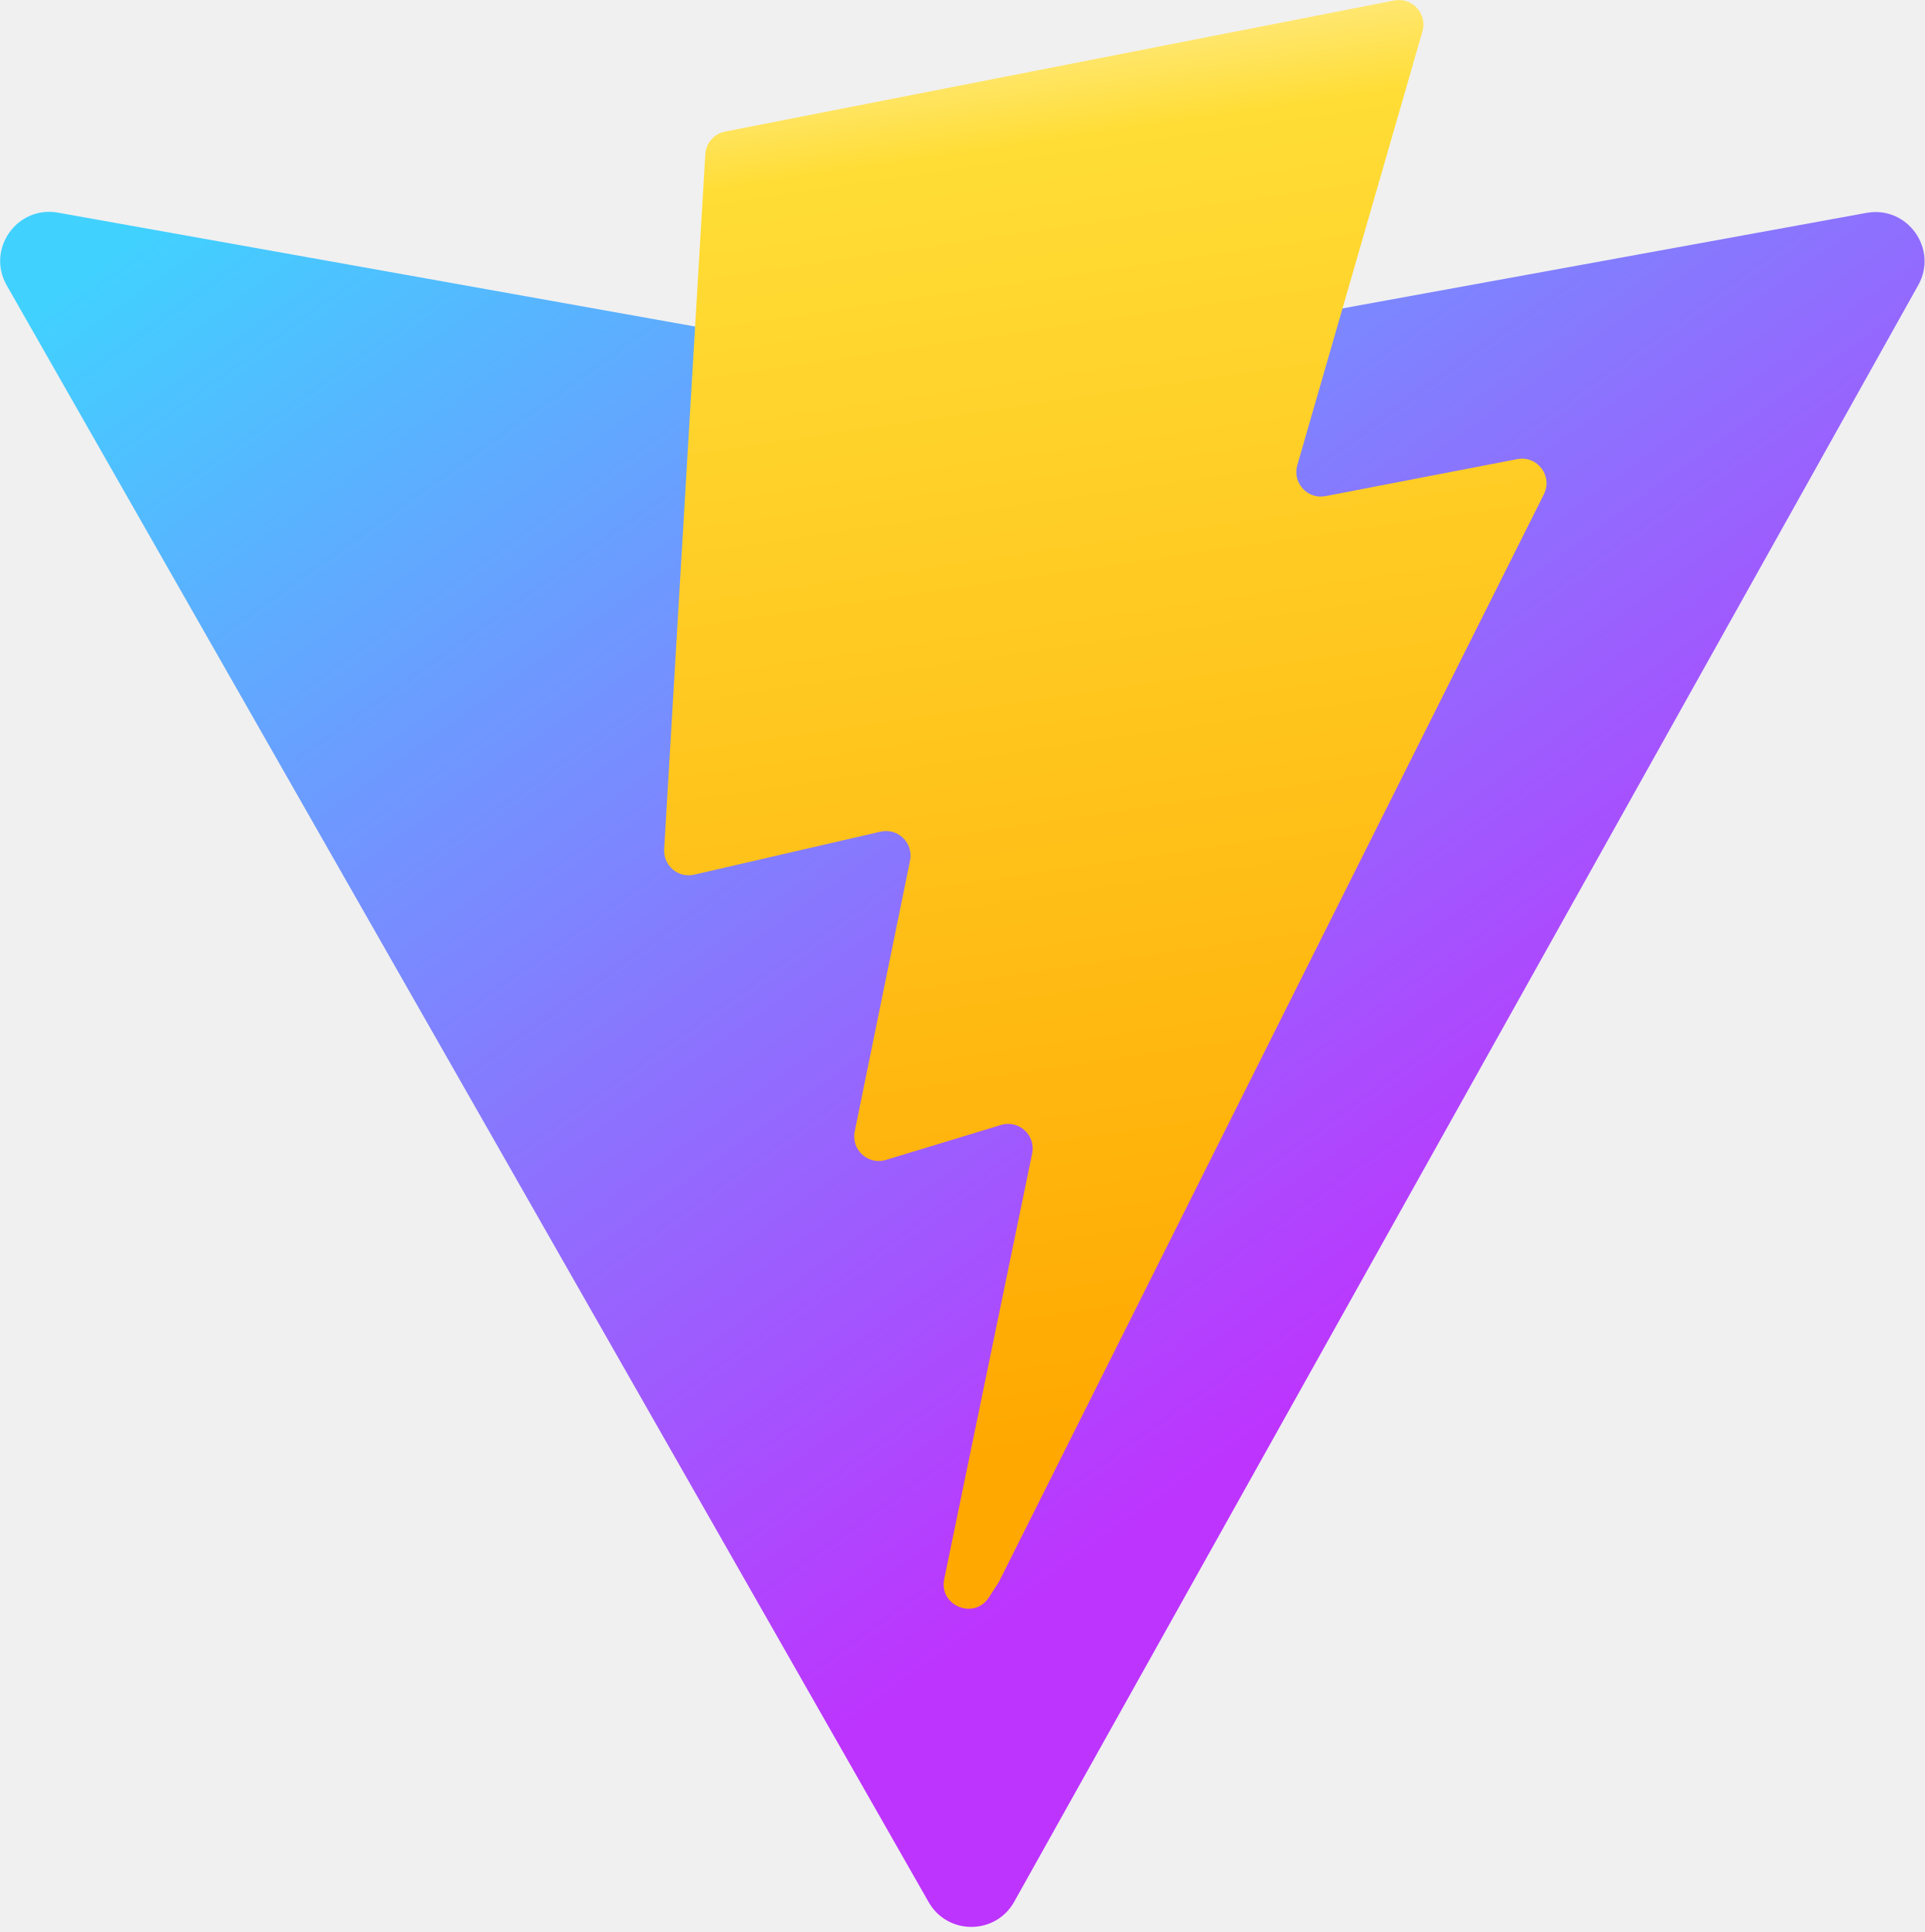
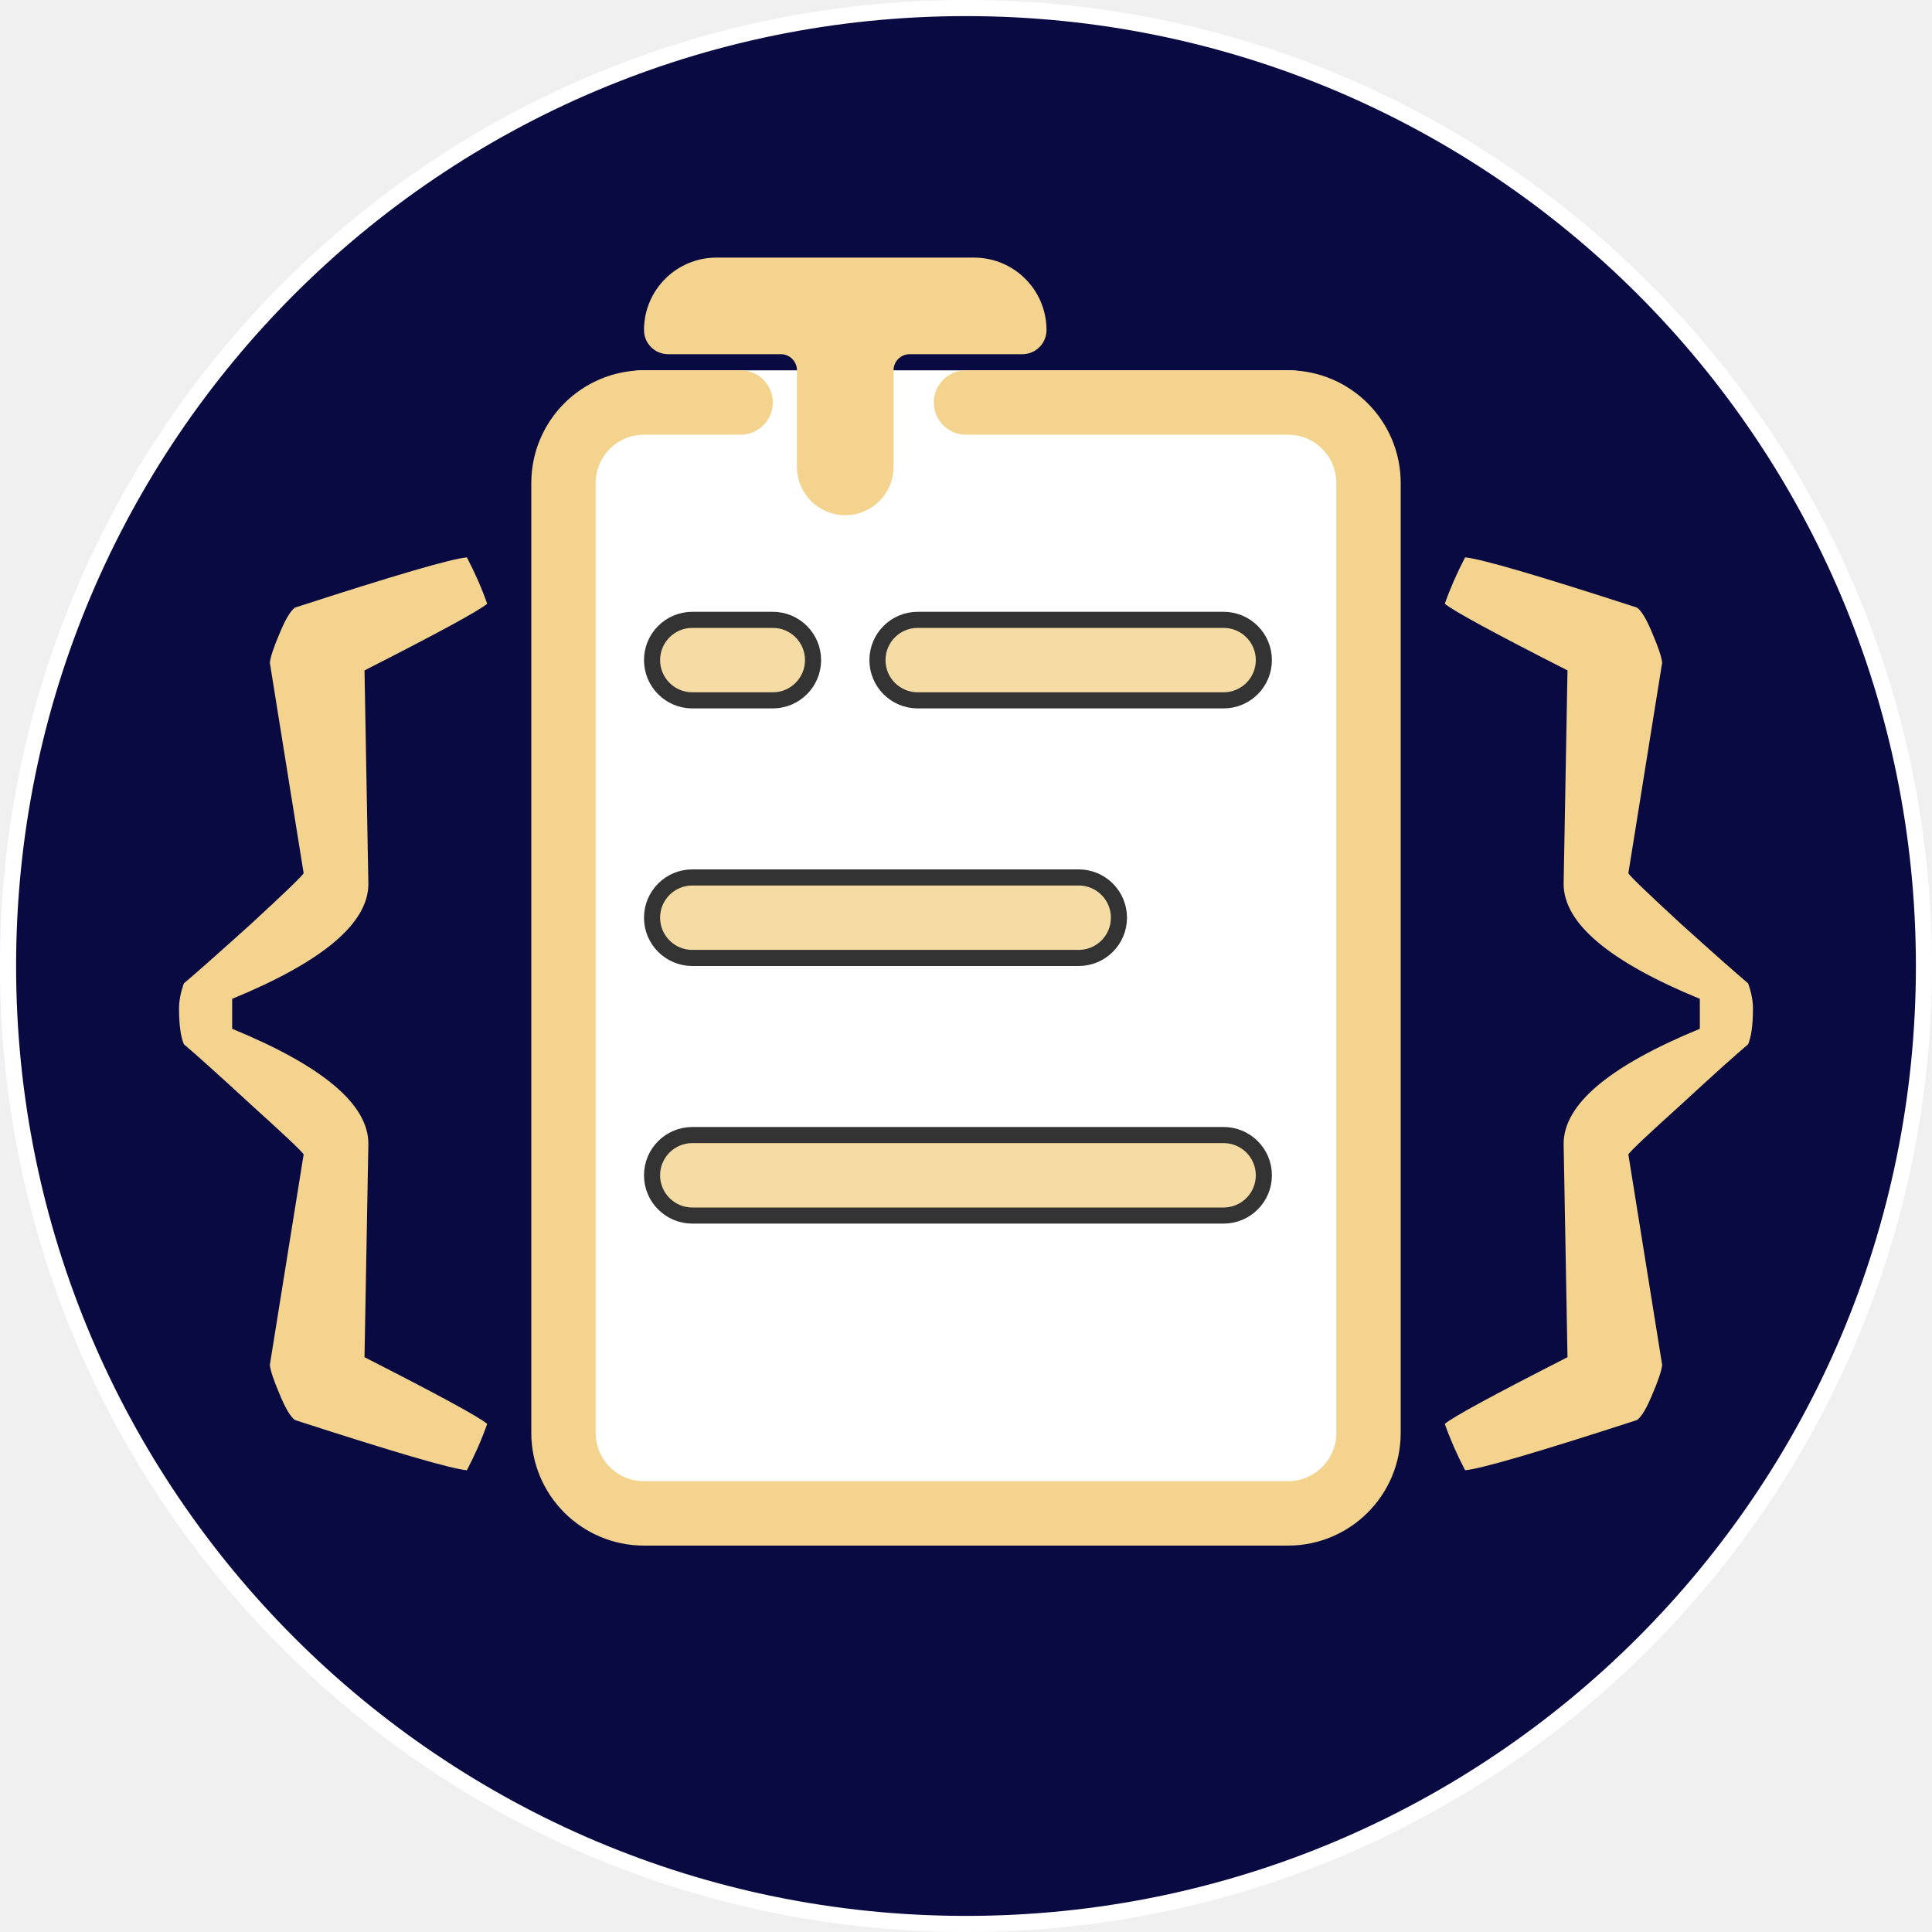
- <svg xmlns="http://www.w3.org/2000/svg" aria-hidden="true" role="img" class="iconify iconify--logos" width="31.88" height="32" preserveAspectRatio="xMidYMid meet" viewBox="0 0 256 257">
-   <defs>
-     <linearGradient id="IconifyId1813088fe1fbc01fb466" x1="-.828%" x2="57.636%" y1="7.652%" y2="78.411%">
-       <stop offset="0%" stop-color="#41D1FF" />
-       <stop offset="100%" stop-color="#BD34FE" />
-     </linearGradient>
-     <linearGradient id="IconifyId1813088fe1fbc01fb467" x1="43.376%" x2="50.316%" y1="2.242%" y2="89.03%">
-       <stop offset="0%" stop-color="#FFEA83" />
-       <stop offset="8.333%" stop-color="#FFDD35" />
-       <stop offset="100%" stop-color="#FFA800" />
-     </linearGradient>
-   </defs>
-   <path fill="url(#IconifyId1813088fe1fbc01fb466)" d="M255.153 37.938L134.897 252.976c-2.483 4.44-8.862 4.466-11.382.048L.875 37.958c-2.746-4.814 1.371-10.646 6.827-9.67l120.385 21.517a6.537 6.537 0 0 0 2.322-.004l117.867-21.483c5.438-.991 9.574 4.796 6.877 9.62Z" />
-   <path fill="url(#IconifyId1813088fe1fbc01fb467)" d="M185.432.063L96.44 17.501a3.268 3.268 0 0 0-2.634 3.014l-5.474 92.456a3.268 3.268 0 0 0 3.997 3.378l24.777-5.718c2.318-.535 4.413 1.507 3.936 3.838l-7.361 36.047c-.495 2.426 1.782 4.5 4.151 3.78l15.304-4.649c2.372-.72 4.652 1.36 4.15 3.788l-11.698 56.621c-.732 3.542 3.979 5.473 5.943 2.437l1.313-2.028l72.516-144.72c1.215-2.423-.88-5.186-3.54-4.672l-25.505 4.922c-2.396.462-4.435-1.77-3.759-4.114l16.646-57.705c.677-2.35-1.37-4.583-3.769-4.113Z" />
+ <svg xmlns="http://www.w3.org/2000/svg" width="120" height="120" viewBox="0 0 120 120" fill="none">
+   <circle cx="60" cy="60" r="59.5" fill="#0A0A42" stroke="white" />
+   <rect x="35" y="23" width="50" height="71" rx="5" fill="white" />
+   <path d="M60 25H80C82.761 25 85 27.239 85 30V89C85 91.761 82.761 94 80 94H40C37.239 94 35 91.761 35 89V30C35 27.239 37.239 25 40 25H46" stroke="#F3D38E" stroke-width="4" stroke-linecap="round" />
+   <rect opacity="0.8" x="54.5" y="38.5" width="24" height="5" rx="2.5" fill="#F3D38E" stroke="black" />
+   <rect opacity="0.8" x="40.5" y="38.5" width="10" height="5" rx="2.5" fill="#F3D38E" stroke="black" />
+   <rect opacity="0.8" x="40.5" y="54.5" width="29" height="5" rx="2.5" fill="#F3D38E" stroke="black" />
+   <rect opacity="0.8" x="40.5" y="70.5" width="38" height="5" rx="2.5" fill="#F3D38E" stroke="black" />
+   <path d="M97.36 84.3L97.12 71.04C97.12 68.6 99.94 66.22 105.58 63.9V62.04C99.94 59.72 97.12 57.34 97.12 54.9L97.36 41.64C92.8 39.32 90.26 37.94 89.74 37.5C90.06 36.58 90.48 35.62 91 34.62C91.96 34.7 95.52 35.74 101.68 37.74C101.96 37.94 102.28 38.48 102.64 39.36C103 40.2 103.2 40.8 103.24 41.16L101.14 54.24C101.26 54.44 102.34 55.48 104.38 57.36C106.42 59.2 107.82 60.44 108.58 61.08C108.78 61.64 108.88 62.16 108.88 62.64C108.88 63.64 108.78 64.38 108.58 64.86C107.82 65.5 106.42 66.76 104.38 68.64C102.34 70.48 101.26 71.5 101.14 71.7L103.24 84.78C103.2 85.14 103 85.74 102.64 86.58C102.28 87.46 101.96 88 101.68 88.2C95.52 90.2 91.96 91.24 91 91.32C90.48 90.32 90.06 89.36 89.74 88.44C90.26 88 92.8 86.62 97.36 84.3Z" fill="#F3D38E" />
+   <path d="M22.64 84.3L22.88 71.04C22.88 68.6 20.06 66.22 14.42 63.9V62.04C20.06 59.72 22.88 57.34 22.88 54.9L22.64 41.64C27.2 39.32 29.74 37.94 30.26 37.5C29.94 36.58 29.52 35.62 29 34.62C28.04 34.7 24.48 35.74 18.32 37.74C18.04 37.94 17.72 38.48 17.36 39.36C17 40.2 16.8 40.8 16.76 41.16L18.86 54.24C18.74 54.44 17.66 55.48 15.62 57.36C13.58 59.2 12.18 60.44 11.42 61.08C11.22 61.64 11.12 62.16 11.12 62.64C11.12 63.64 11.22 64.38 11.42 64.86C12.18 65.5 13.58 66.76 15.62 68.64C17.66 70.48 18.74 71.5 18.86 71.7L16.76 84.78C16.8 85.14 17 85.74 17.36 86.58C17.72 87.46 18.04 88 18.32 88.2C24.48 90.2 28.04 91.24 29 91.32C29.52 90.32 29.94 89.36 30.26 88.44C29.74 88 27.2 86.62 22.64 84.3Z" fill="#F3D38E" />
+   <path d="M40 20.5C40 18.015 42.015 16 44.5 16H60.5C62.985 16 65 18.015 65 20.5C65 21.328 64.328 22 63.5 22H56.5C55.948 22 55.5 22.448 55.5 23V29C55.5 30.657 54.157 32 52.5 32C50.843 32 49.5 30.657 49.5 29V23C49.5 22.448 49.052 22 48.5 22H41.5C40.672 22 40 21.328 40 20.5Z" fill="#F3D38E" />
</svg>
